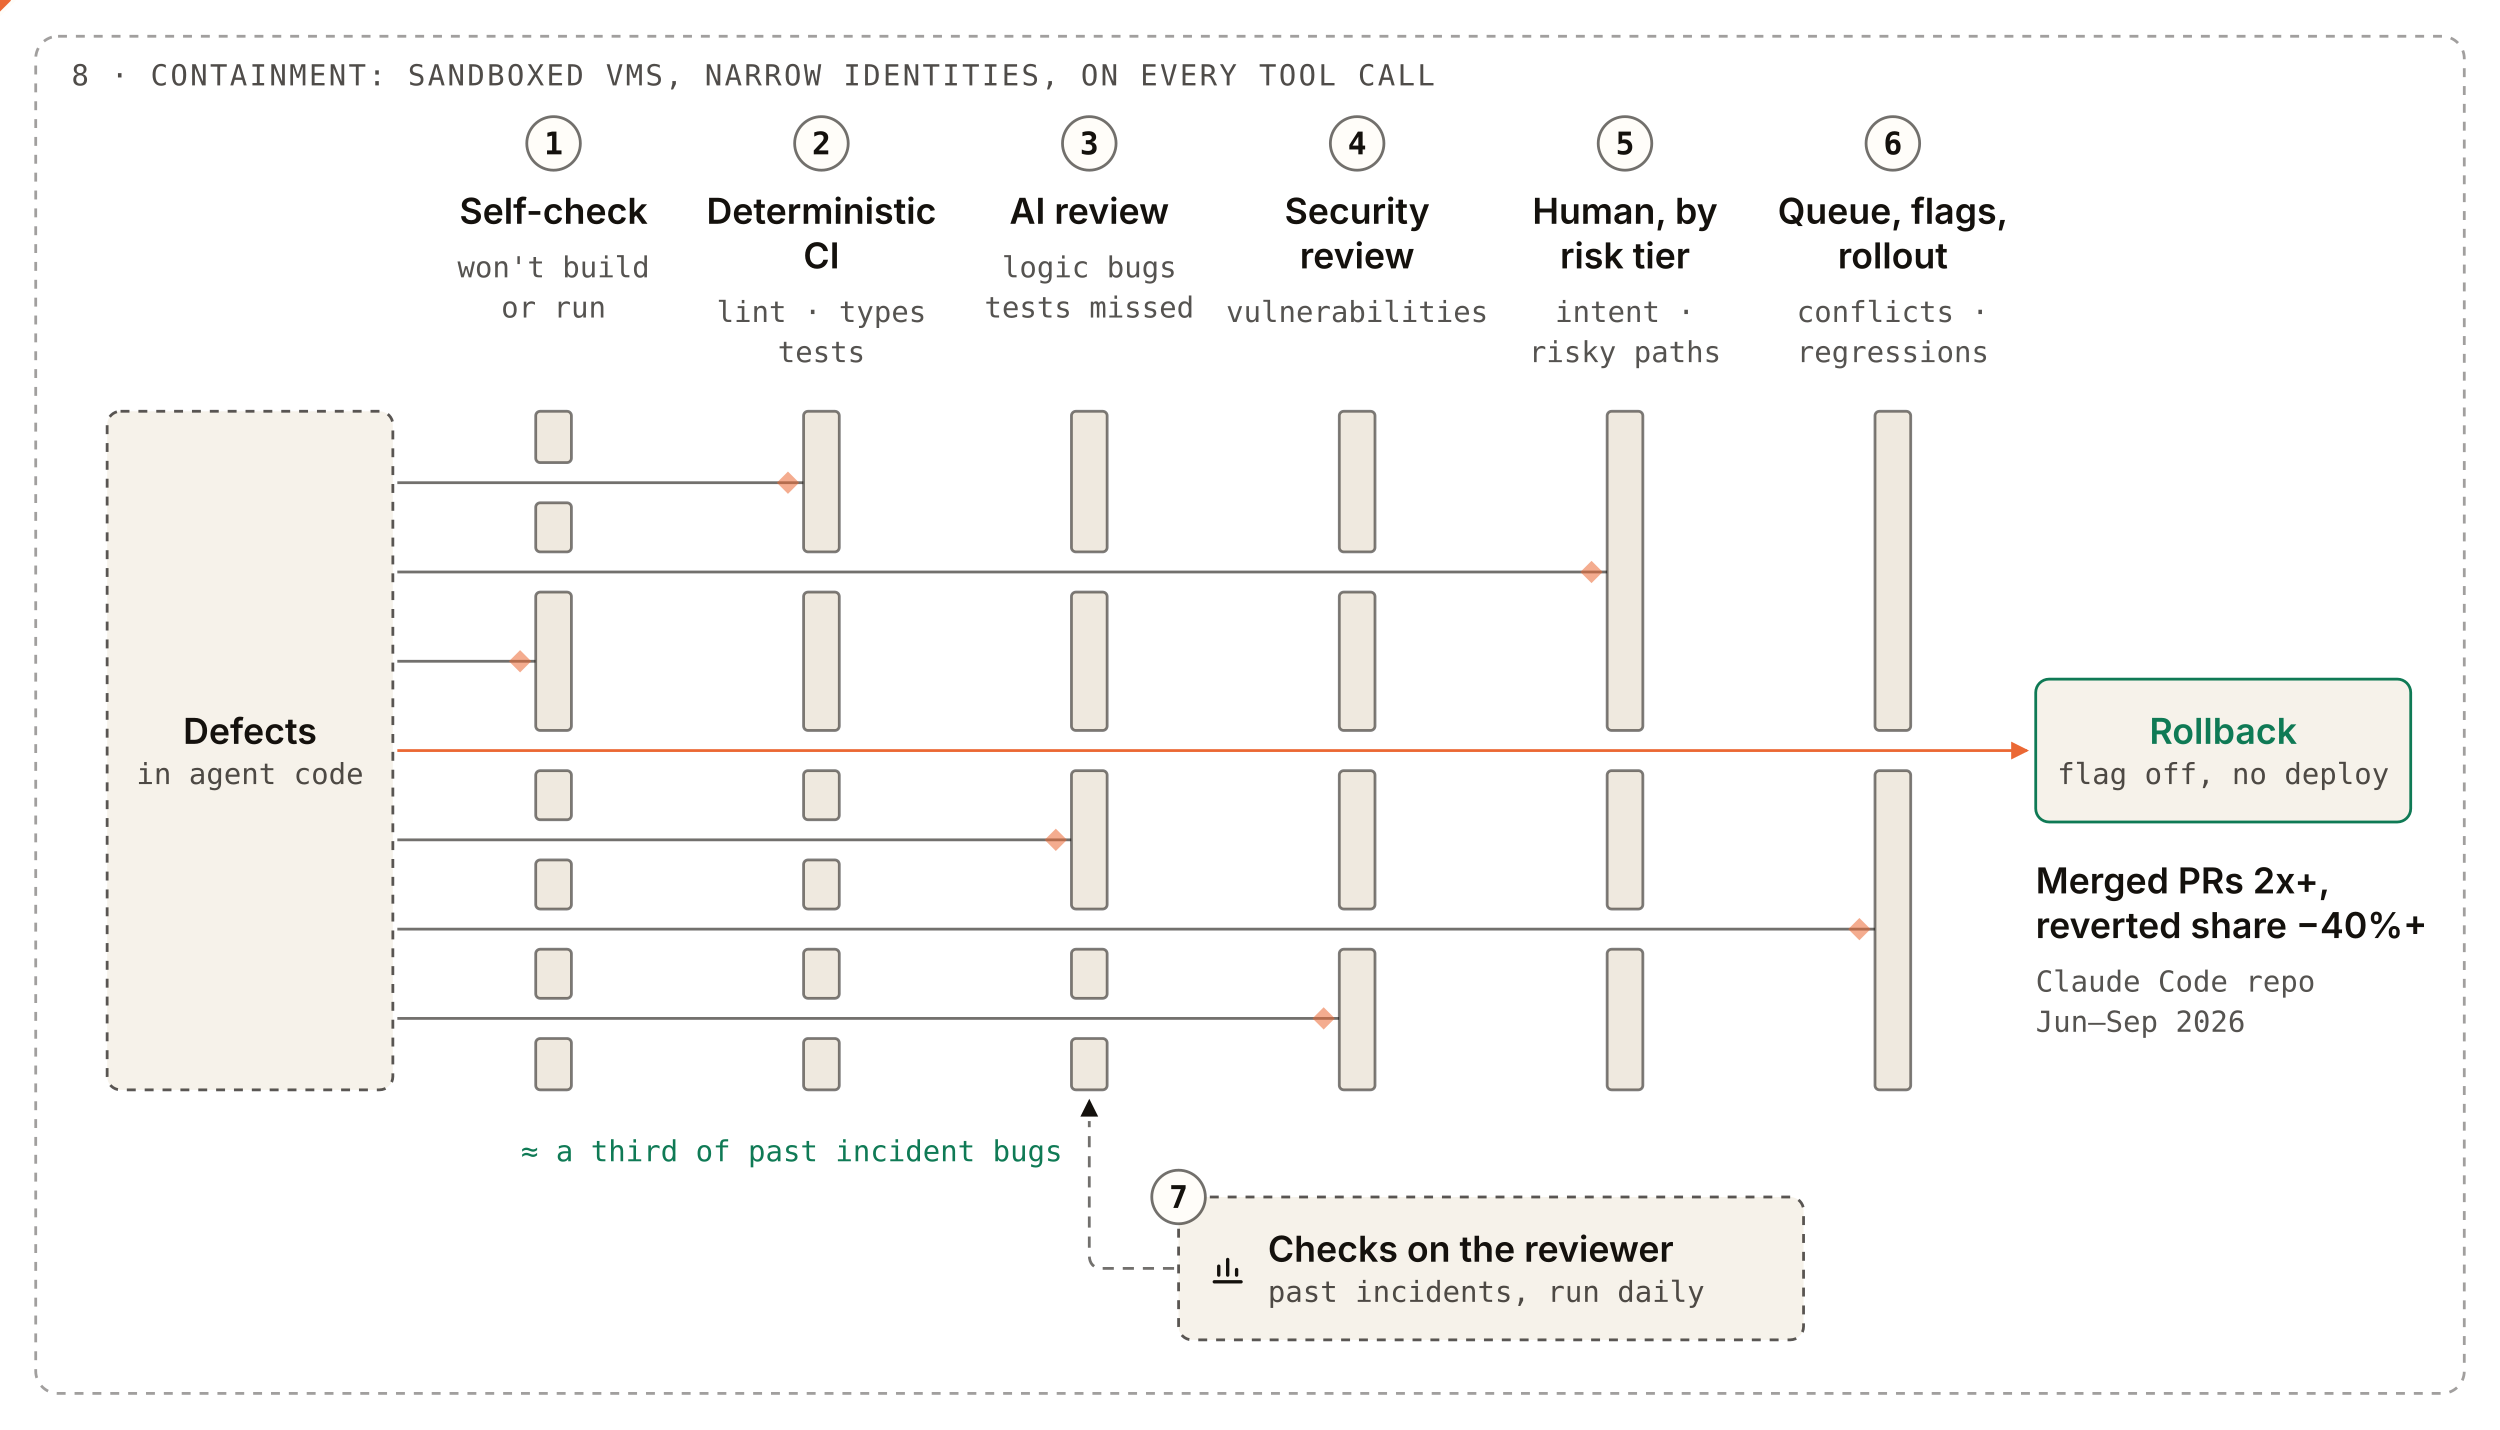
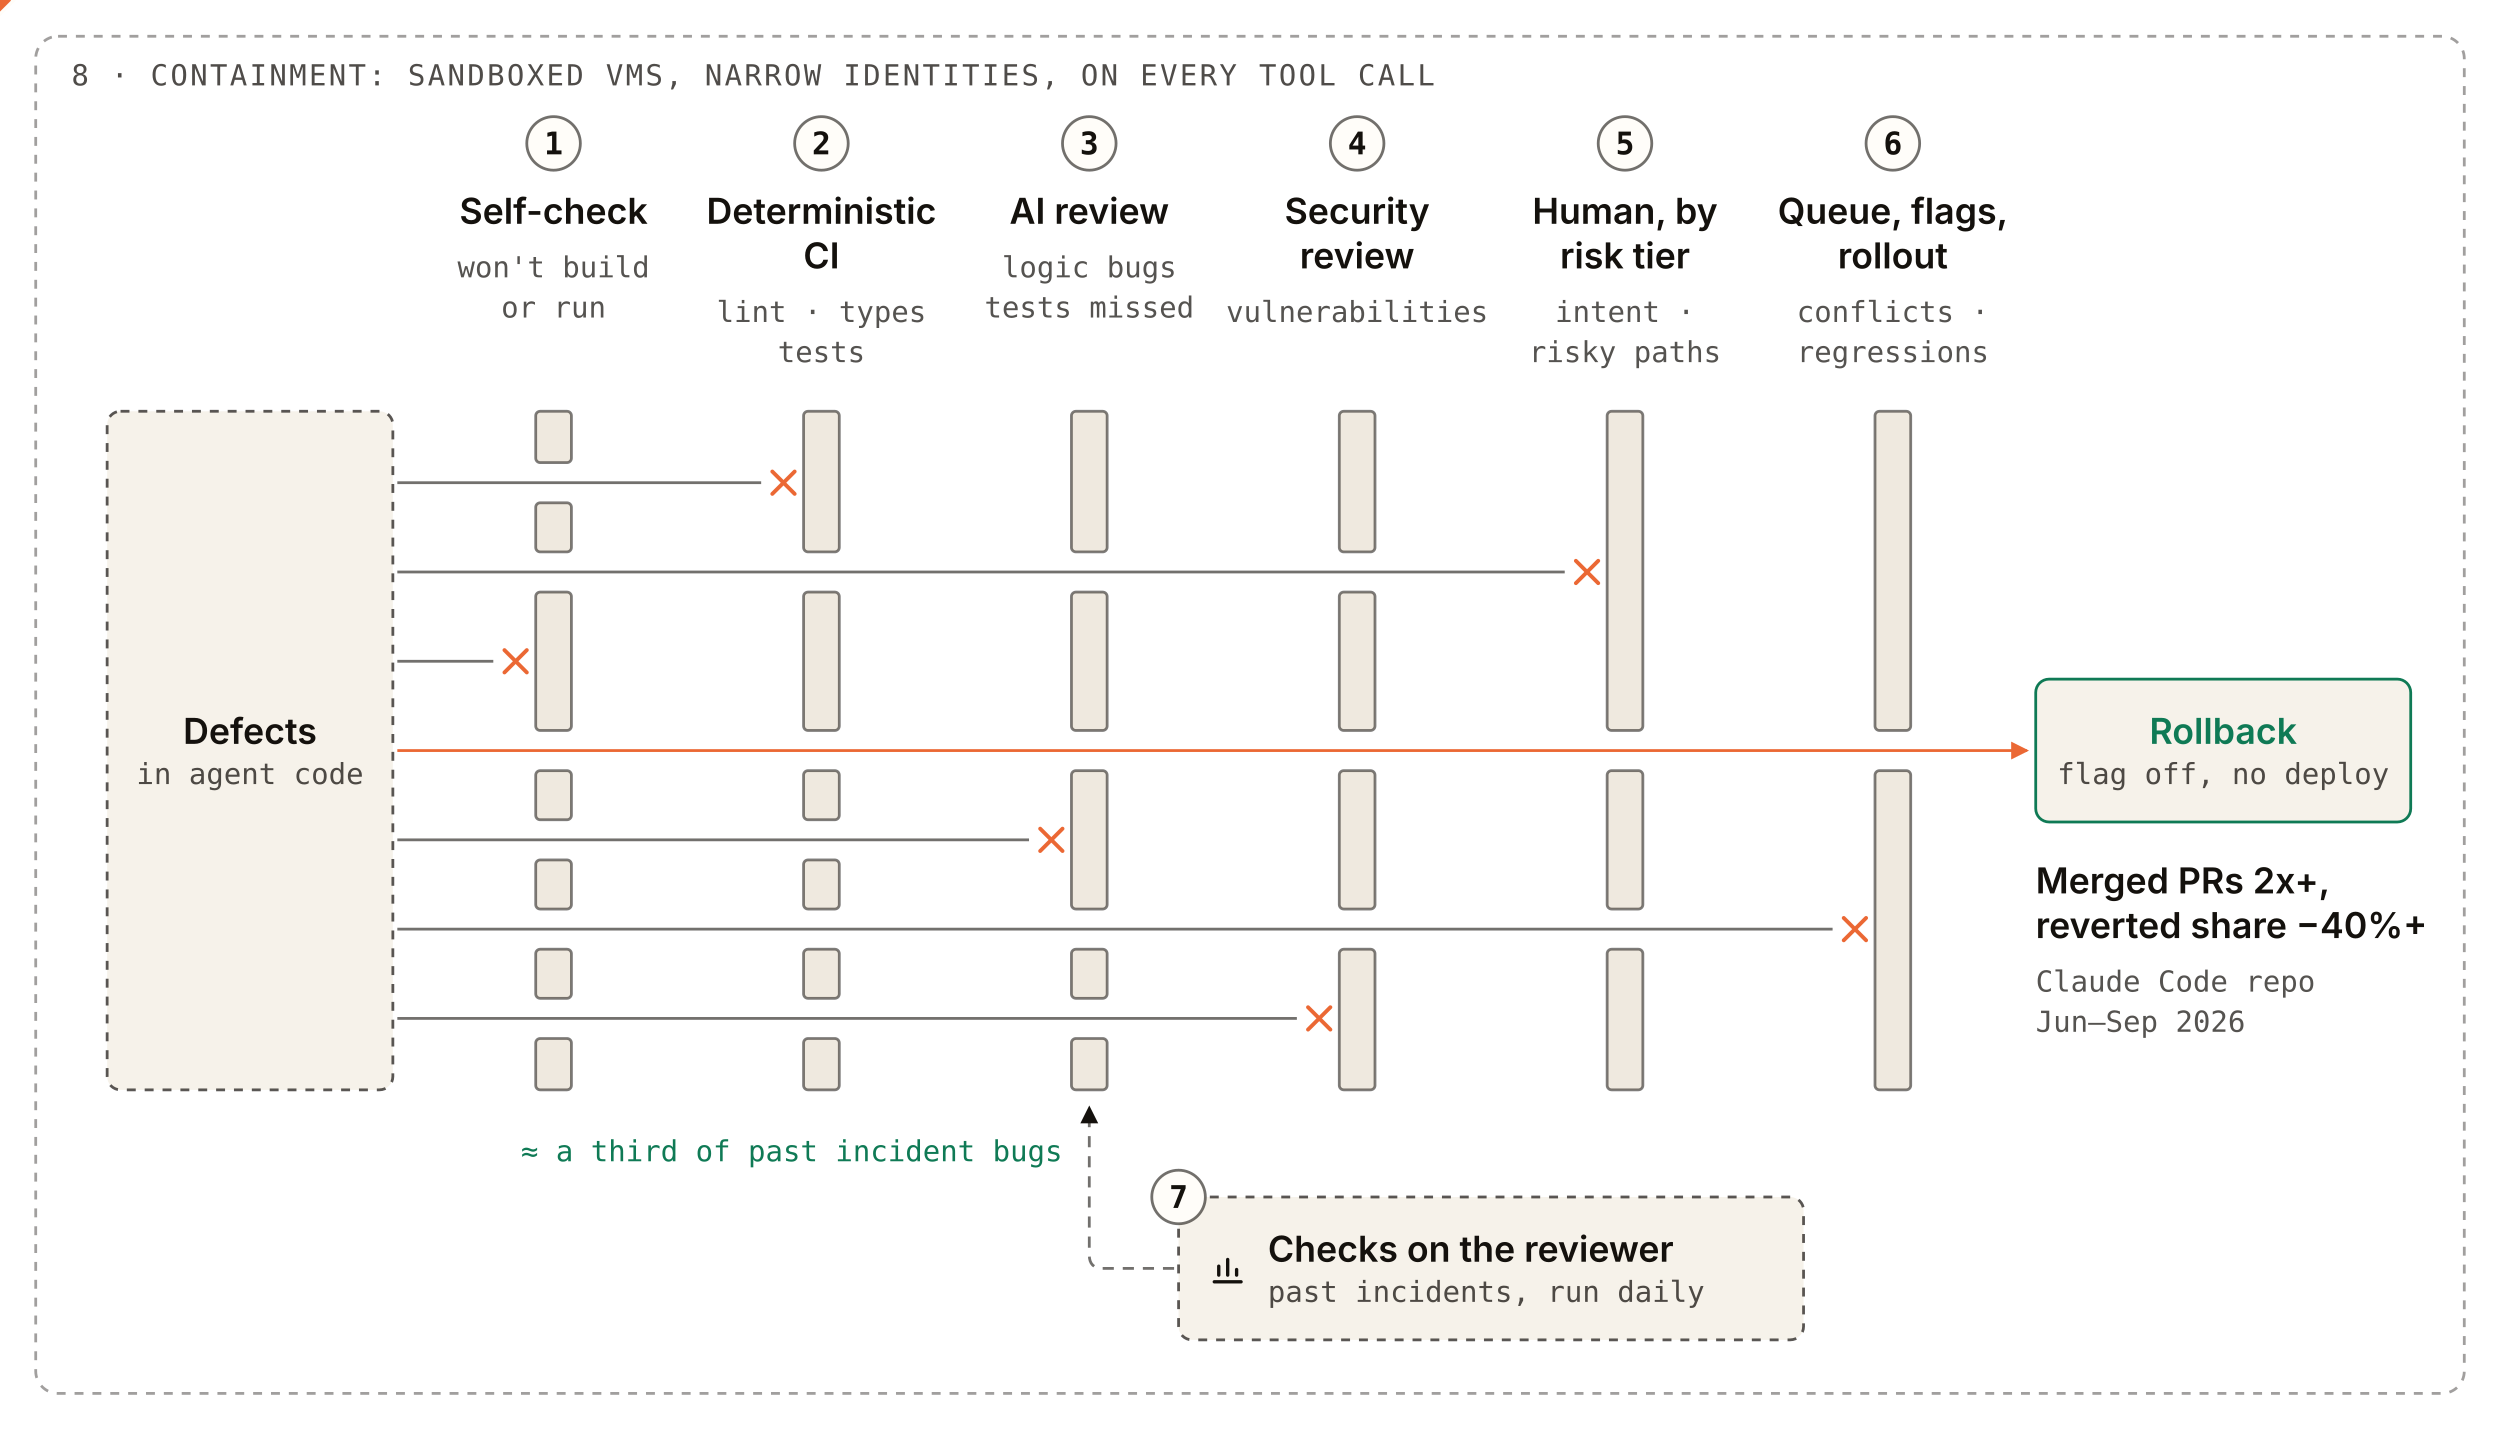
<svg xmlns="http://www.w3.org/2000/svg" viewBox="0 0 1120 640" width="960" height="549" color="#14110d" font-family="ui-sans-serif, system-ui, -apple-system, 'Segoe UI', Inter, Helvetica, Arial, sans-serif" role="img" aria-label="Defects in agent-written code enter on the left as seven packets and pass through six walls in order: the agent's self-check, deterministic CI, multi-agent AI review, security review, human approval by risk tier, and the merge queue with flags and staged rollout. Each wall has holes, and each stops one defect, so the count falls from seven to one; the counts are illustrative, not measured. Anthropic estimates the AI review would have caught about a third of past incident bugs. A seventh layer, a daily eval of past incidents, checks the AI reviewer itself. The one defect that slips through every wall reaches rollback, where a flag is switched off without a deploy. An eighth layer, containment, frames the whole flow: sandboxes and narrow identities limit what any agent can do. In the Claude Code repository from June to September 2026, merged pull requests more than doubled while the reverted share fell by more than 40%.">
  <style>text{user-select:none}</style>
  <g transform="translate(0,0)">
    <defs>
      <marker id="vs-head" markerWidth="8" markerHeight="8" refX="7" refY="4" orient="auto-start-reverse" markerUnits="userSpaceOnUse">
        <path d="M0,0 L8,4 L0,8 z" fill="currentColor" />
      </marker>
      <marker id="vs-head-accent" markerWidth="8" markerHeight="8" refX="7" refY="4" orient="auto-start-reverse" markerUnits="userSpaceOnUse">
        <path d="M0,0 L8,4 L0,8 z" fill="#0f7a55" />
      </marker>
      <marker id="vs-head-request" markerWidth="8" markerHeight="8" refX="7" refY="4" orient="auto-start-reverse" markerUnits="userSpaceOnUse">
        <path d="M0,0 L8,4 L0,8 z" fill="#2a78d6" />
      </marker>
      <marker id="vs-head-response" markerWidth="8" markerHeight="8" refX="7" refY="4" orient="auto-start-reverse" markerUnits="userSpaceOnUse">
        <path d="M0,0 L8,4 L0,8 z" fill="#0f7a55" />
      </marker>
      <marker id="vs-head-change" markerWidth="8" markerHeight="8" refX="7" refY="4" orient="auto-start-reverse" markerUnits="userSpaceOnUse">
        <path d="M0,0 L8,4 L0,8 z" fill="#eb6834" />
      </marker>
    </defs>
    <g data-uipack="group">
      <g class="uipack__group-frame">
        <rect x="16" y="16" width="1088" height="608" rx="10" fill="none" stroke="currentColor" stroke-opacity="0.4" stroke-width="1.25" stroke-dasharray="4 4" />
        <text x="32" y="38" font-size="13" font-family="ui-monospace, SFMono-Regular, Menlo, Consolas, monospace" letter-spacing=".08em" fill="currentColor" fill-opacity="0.75">8 · CONTAINMENT: SANDBOXED VMS, NARROW IDENTITIES, ON EVERY TOOL CALL</text>
      </g>
      <g>
        <g data-uipack="badge">
          <circle cx="248" cy="64" r="12" fill="#fffdf9" stroke="currentColor" stroke-opacity="0.6" stroke-width="1.25" />
          <text x="248" y="68.9" text-anchor="middle" font-size="14" font-family="ui-monospace, SFMono-Regular, Menlo, Consolas, monospace" font-weight="600" fill="currentColor">1</text>
        </g>
        <text x="248" y="100" font-size="16" font-family="ui-sans-serif, system-ui, -apple-system, 'Segoe UI', Inter, Helvetica, Arial, sans-serif" font-weight="600" text-anchor="middle" fill="currentColor" fill-opacity="1">Self-check</text>
        <text x="248" y="124" font-size="13" font-family="ui-monospace, SFMono-Regular, Menlo, Consolas, monospace" font-weight="400" text-anchor="middle" fill="currentColor" fill-opacity="0.72">won't build</text>
        <text x="248" y="142" font-size="13" font-family="ui-monospace, SFMono-Regular, Menlo, Consolas, monospace" font-weight="400" text-anchor="middle" fill="currentColor" fill-opacity="0.72">or run</text>
      </g>
      <g>
        <g data-uipack="badge">
          <circle cx="368" cy="64" r="12" fill="#fffdf9" stroke="currentColor" stroke-opacity="0.6" stroke-width="1.25" />
          <text x="368" y="68.9" text-anchor="middle" font-size="14" font-family="ui-monospace, SFMono-Regular, Menlo, Consolas, monospace" font-weight="600" fill="currentColor">2</text>
        </g>
        <text x="368" y="100" font-size="16" font-family="ui-sans-serif, system-ui, -apple-system, 'Segoe UI', Inter, Helvetica, Arial, sans-serif" font-weight="600" text-anchor="middle" fill="currentColor" fill-opacity="1">Deterministic</text>
        <text x="368" y="120" font-size="16" font-family="ui-sans-serif, system-ui, -apple-system, 'Segoe UI', Inter, Helvetica, Arial, sans-serif" font-weight="600" text-anchor="middle" fill="currentColor" fill-opacity="1">CI</text>
        <text x="368" y="144" font-size="13" font-family="ui-monospace, SFMono-Regular, Menlo, Consolas, monospace" font-weight="400" text-anchor="middle" fill="currentColor" fill-opacity="0.72">lint · types</text>
        <text x="368" y="162" font-size="13" font-family="ui-monospace, SFMono-Regular, Menlo, Consolas, monospace" font-weight="400" text-anchor="middle" fill="currentColor" fill-opacity="0.72">tests</text>
      </g>
      <g>
        <g data-uipack="badge">
          <circle cx="488" cy="64" r="12" fill="#fffdf9" stroke="currentColor" stroke-opacity="0.6" stroke-width="1.25" />
          <text x="488" y="68.9" text-anchor="middle" font-size="14" font-family="ui-monospace, SFMono-Regular, Menlo, Consolas, monospace" font-weight="600" fill="currentColor">3</text>
        </g>
        <text x="488" y="100" font-size="16" font-family="ui-sans-serif, system-ui, -apple-system, 'Segoe UI', Inter, Helvetica, Arial, sans-serif" font-weight="600" text-anchor="middle" fill="currentColor" fill-opacity="1">AI review</text>
        <text x="488" y="124" font-size="13" font-family="ui-monospace, SFMono-Regular, Menlo, Consolas, monospace" font-weight="400" text-anchor="middle" fill="currentColor" fill-opacity="0.72">logic bugs</text>
        <text x="488" y="142" font-size="13" font-family="ui-monospace, SFMono-Regular, Menlo, Consolas, monospace" font-weight="400" text-anchor="middle" fill="currentColor" fill-opacity="0.72">tests missed</text>
      </g>
      <g>
        <g data-uipack="badge">
          <circle cx="608" cy="64" r="12" fill="#fffdf9" stroke="currentColor" stroke-opacity="0.6" stroke-width="1.25" />
          <text x="608" y="68.9" text-anchor="middle" font-size="14" font-family="ui-monospace, SFMono-Regular, Menlo, Consolas, monospace" font-weight="600" fill="currentColor">4</text>
        </g>
        <text x="608" y="100" font-size="16" font-family="ui-sans-serif, system-ui, -apple-system, 'Segoe UI', Inter, Helvetica, Arial, sans-serif" font-weight="600" text-anchor="middle" fill="currentColor" fill-opacity="1">Security</text>
        <text x="608" y="120" font-size="16" font-family="ui-sans-serif, system-ui, -apple-system, 'Segoe UI', Inter, Helvetica, Arial, sans-serif" font-weight="600" text-anchor="middle" fill="currentColor" fill-opacity="1">review</text>
        <text x="608" y="144" font-size="13" font-family="ui-monospace, SFMono-Regular, Menlo, Consolas, monospace" font-weight="400" text-anchor="middle" fill="currentColor" fill-opacity="0.72">vulnerabilities</text>
      </g>
      <g>
        <g data-uipack="badge">
          <circle cx="728" cy="64" r="12" fill="#fffdf9" stroke="currentColor" stroke-opacity="0.6" stroke-width="1.25" />
          <text x="728" y="68.9" text-anchor="middle" font-size="14" font-family="ui-monospace, SFMono-Regular, Menlo, Consolas, monospace" font-weight="600" fill="currentColor">5</text>
        </g>
        <text x="728" y="100" font-size="16" font-family="ui-sans-serif, system-ui, -apple-system, 'Segoe UI', Inter, Helvetica, Arial, sans-serif" font-weight="600" text-anchor="middle" fill="currentColor" fill-opacity="1">Human, by</text>
        <text x="728" y="120" font-size="16" font-family="ui-sans-serif, system-ui, -apple-system, 'Segoe UI', Inter, Helvetica, Arial, sans-serif" font-weight="600" text-anchor="middle" fill="currentColor" fill-opacity="1">risk tier</text>
        <text x="728" y="144" font-size="13" font-family="ui-monospace, SFMono-Regular, Menlo, Consolas, monospace" font-weight="400" text-anchor="middle" fill="currentColor" fill-opacity="0.72">intent ·</text>
        <text x="728" y="162" font-size="13" font-family="ui-monospace, SFMono-Regular, Menlo, Consolas, monospace" font-weight="400" text-anchor="middle" fill="currentColor" fill-opacity="0.72">risky paths</text>
      </g>
      <g>
        <g data-uipack="badge">
          <circle cx="848" cy="64" r="12" fill="#fffdf9" stroke="currentColor" stroke-opacity="0.6" stroke-width="1.25" />
          <text x="848" y="68.9" text-anchor="middle" font-size="14" font-family="ui-monospace, SFMono-Regular, Menlo, Consolas, monospace" font-weight="600" fill="currentColor">6</text>
        </g>
        <text x="848" y="100" font-size="16" font-family="ui-sans-serif, system-ui, -apple-system, 'Segoe UI', Inter, Helvetica, Arial, sans-serif" font-weight="600" text-anchor="middle" fill="currentColor" fill-opacity="1">Queue, flags,</text>
        <text x="848" y="120" font-size="16" font-family="ui-sans-serif, system-ui, -apple-system, 'Segoe UI', Inter, Helvetica, Arial, sans-serif" font-weight="600" text-anchor="middle" fill="currentColor" fill-opacity="1">rollout</text>
        <text x="848" y="144" font-size="13" font-family="ui-monospace, SFMono-Regular, Menlo, Consolas, monospace" font-weight="400" text-anchor="middle" fill="currentColor" fill-opacity="0.72">conflicts ·</text>
        <text x="848" y="162" font-size="13" font-family="ui-monospace, SFMono-Regular, Menlo, Consolas, monospace" font-weight="400" text-anchor="middle" fill="currentColor" fill-opacity="0.72">regressions</text>
      </g>
      <g data-uipack="node">
        <rect x="48" y="184" width="128" height="304" rx="6" fill="#f6f2ea" stroke="currentColor" stroke-opacity="0.7" stroke-width="1.25" stroke-dasharray="4 4" />
        <path class="uipack__touch-target" d="M 48 184 h 128 v 304 h -128 Z" fill="transparent" stroke="none" aria-hidden="true" />
        <text x="112" y="333" text-anchor="middle" font-size="16" font-weight="600" fill="currentColor">Defects</text>
        <text x="112" y="351" text-anchor="middle" font-size="13" font-family="ui-monospace, SFMono-Regular, Menlo, Consolas, monospace" fill="currentColor" fill-opacity="0.75">in agent code</text>
      </g>
      <g>
-         <path data-uipack="connector" d="M178,216 L360,216" fill="none" stroke="currentColor" stroke-opacity="0.6" stroke-width="1.25" />
-         <path d="M353,211 L358,216 L353,221 L348,216 z" fill="#eb6834" fill-opacity="0.55" />
+         <path data-uipack="connector" d="M178,216 L341,216" fill="none" stroke="currentColor" stroke-opacity="0.6" stroke-width="1.25" />
+         <g data-uipack="cross" stroke="#eb6834" stroke-opacity="1" stroke-width="1.75" stroke-linecap="round" aria-hidden="true">
+           <line x1="346" y1="211" x2="356" y2="221" />
+           <line x1="346" y1="221" x2="356" y2="211" />
+         </g>
        <g data-uipack="packet" data-kind="change">
          <g>
            <path d="M0,-6 L6,0 L0,6 L-6,0 Z" fill="#eb6834" stroke="#fffdf9" stroke-width="1.5" />
-             <animateTransform attributeName="transform" type="scale" dur="1.24s" begin="0s" repeatCount="indefinite" calcMode="spline" values="0;1.2;1;1;0" keyTimes="0;0.12;0.2;0.8;1" keySplines="0.2 0.9 0.3 1;0.4 0 0.6 1;0 0 1 1;0.6 0 0.9 0.4" />
-           </g>
-           <animateMotion dur="1.24s" begin="0s" repeatCount="indefinite" path="M183,216 L350,216" calcMode="linear" />
-         </g>
-       </g>
-       <g>
-         <path data-uipack="connector" d="M178,256 L720,256" fill="none" stroke="currentColor" stroke-opacity="0.6" stroke-width="1.25" />
-         <path d="M713,251 L718,256 L713,261 L708,256 z" fill="#eb6834" fill-opacity="0.55" />
+             <animateTransform attributeName="transform" type="scale" dur="1.113s" begin="0s" repeatCount="indefinite" calcMode="spline" values="0;1.2;1;1;0" keyTimes="0;0.12;0.2;0.8;1" keySplines="0.2 0.9 0.3 1;0.4 0 0.6 1;0 0 1 1;0.6 0 0.9 0.4" />
+           </g>
+           <animateMotion dur="1.113s" begin="0s" repeatCount="indefinite" path="M183,216 L331,216" calcMode="linear" />
+         </g>
+       </g>
+       <g>
+         <path data-uipack="connector" d="M178,256 L701,256" fill="none" stroke="currentColor" stroke-opacity="0.6" stroke-width="1.25" />
+         <g data-uipack="cross" stroke="#eb6834" stroke-opacity="1" stroke-width="1.75" stroke-linecap="round" aria-hidden="true">
+           <line x1="706" y1="251" x2="716" y2="261" />
+           <line x1="706" y1="261" x2="716" y2="251" />
+         </g>
        <g data-uipack="packet" data-kind="change">
          <g>
            <path d="M0,-6 L6,0 L0,6 L-6,0 Z" fill="#eb6834" stroke="#fffdf9" stroke-width="1.5" />
-             <animateTransform attributeName="transform" type="scale" dur="3.64s" begin="-0.7s" repeatCount="indefinite" calcMode="spline" values="0;1.2;1;1;0" keyTimes="0;0.046;0.077;0.912;1" keySplines="0.2 0.9 0.3 1;0.4 0 0.6 1;0 0 1 1;0.6 0 0.9 0.4" />
-           </g>
-           <animateMotion dur="3.64s" begin="-0.7s" repeatCount="indefinite" path="M183,256 L710,256" calcMode="linear" />
-         </g>
-       </g>
-       <g>
-         <path data-uipack="connector" d="M178,296 L240,296" fill="none" stroke="currentColor" stroke-opacity="0.6" stroke-width="1.25" />
-         <path d="M233,291 L238,296 L233,301 L228,296 z" fill="#eb6834" fill-opacity="0.55" />
+             <animateTransform attributeName="transform" type="scale" dur="3.513s" begin="-0.7s" repeatCount="indefinite" calcMode="spline" values="0;1.2;1;1;0" keyTimes="0;0.048;0.08;0.909;1" keySplines="0.2 0.9 0.3 1;0.4 0 0.6 1;0 0 1 1;0.6 0 0.9 0.4" />
+           </g>
+           <animateMotion dur="3.513s" begin="-0.7s" repeatCount="indefinite" path="M183,256 L691,256" calcMode="linear" />
+         </g>
+       </g>
+       <g>
+         <path data-uipack="connector" d="M178,296 L221,296" fill="none" stroke="currentColor" stroke-opacity="0.6" stroke-width="1.25" />
+         <g data-uipack="cross" stroke="#eb6834" stroke-opacity="1" stroke-width="1.75" stroke-linecap="round" aria-hidden="true">
+           <line x1="226" y1="291" x2="236" y2="301" />
+           <line x1="226" y1="301" x2="236" y2="291" />
+         </g>
      </g>
      <g>
        <path data-uipack="connector" data-flow="slip" data-kind="change" d="M178,336 L908,336" fill="none" stroke="#eb6834" stroke-opacity="1" stroke-width="1.25" marker-end="url(#vs-head-change)" />
        <g data-uipack="packet" data-flow="slip" data-kind="change">
          <g>
            <path d="M0,-6 L6,0 L0,6 L-6,0 Z" fill="#eb6834" stroke="#fffdf9" stroke-width="1.5" />
            <animateTransform attributeName="transform" type="scale" dur="4.907s" begin="0s" repeatCount="indefinite" calcMode="spline" values="0;1.2;1;1;0" keyTimes="0;0.034;0.057;0.935;1" keySplines="0.2 0.9 0.3 1;0.4 0 0.6 1;0 0 1 1;0.6 0 0.9 0.4" />
          </g>
          <animateMotion dur="4.907s" begin="0s" repeatCount="indefinite" path="M183,336 L900,336" calcMode="linear" />
        </g>
        <g data-uipack="packet" data-flow="slip" data-kind="change">
          <g>
            <path d="M0,-6 L6,0 L0,6 L-6,0 Z" fill="#eb6834" stroke="#fffdf9" stroke-width="1.5" />
            <animateTransform attributeName="transform" type="scale" dur="4.907s" begin="-2.453s" repeatCount="indefinite" calcMode="spline" values="0;1.2;1;1;0" keyTimes="0;0.034;0.057;0.935;1" keySplines="0.2 0.9 0.3 1;0.4 0 0.6 1;0 0 1 1;0.6 0 0.9 0.4" />
          </g>
          <animateMotion dur="4.907s" begin="-2.453s" repeatCount="indefinite" path="M183,336 L900,336" calcMode="linear" />
        </g>
      </g>
      <g>
-         <path data-uipack="connector" d="M178,376 L480,376" fill="none" stroke="currentColor" stroke-opacity="0.6" stroke-width="1.25" />
-         <path d="M473,371 L478,376 L473,381 L468,376 z" fill="#eb6834" fill-opacity="0.55" />
-       </g>
-       <g>
-         <path data-uipack="connector" d="M178,416 L840,416" fill="none" stroke="currentColor" stroke-opacity="0.6" stroke-width="1.25" />
-         <path d="M833,411 L838,416 L833,421 L828,416 z" fill="#eb6834" fill-opacity="0.55" />
+         <path data-uipack="connector" d="M178,376 L461,376" fill="none" stroke="currentColor" stroke-opacity="0.6" stroke-width="1.25" />
+         <g data-uipack="cross" stroke="#eb6834" stroke-opacity="1" stroke-width="1.75" stroke-linecap="round" aria-hidden="true">
+           <line x1="466" y1="371" x2="476" y2="381" />
+           <line x1="466" y1="381" x2="476" y2="371" />
+         </g>
+       </g>
+       <g>
+         <path data-uipack="connector" d="M178,416 L821,416" fill="none" stroke="currentColor" stroke-opacity="0.6" stroke-width="1.25" />
+         <g data-uipack="cross" stroke="#eb6834" stroke-opacity="1" stroke-width="1.75" stroke-linecap="round" aria-hidden="true">
+           <line x1="826" y1="411" x2="836" y2="421" />
+           <line x1="826" y1="421" x2="836" y2="411" />
+         </g>
        <g data-uipack="packet" data-kind="change">
          <g>
            <path d="M0,-6 L6,0 L0,6 L-6,0 Z" fill="#eb6834" stroke="#fffdf9" stroke-width="1.5" />
-             <animateTransform attributeName="transform" type="scale" dur="4.44s" begin="-3.5s" repeatCount="indefinite" calcMode="spline" values="0;1.2;1;1;0" keyTimes="0;0.038;0.063;0.928;1" keySplines="0.2 0.9 0.3 1;0.4 0 0.6 1;0 0 1 1;0.6 0 0.9 0.4" />
-           </g>
-           <animateMotion dur="4.44s" begin="-3.5s" repeatCount="indefinite" path="M183,416 L830,416" calcMode="linear" />
-         </g>
-       </g>
-       <g>
-         <path data-uipack="connector" d="M178,456 L600,456" fill="none" stroke="currentColor" stroke-opacity="0.6" stroke-width="1.25" />
-         <path d="M593,451 L598,456 L593,461 L588,456 z" fill="#eb6834" fill-opacity="0.55" />
-       </g>
-       <g>
+             <animateTransform attributeName="transform" type="scale" dur="4.313s" begin="-3.5s" repeatCount="indefinite" calcMode="spline" values="0;1.2;1;1;0" keyTimes="0;0.039;0.065;0.926;1" keySplines="0.2 0.9 0.3 1;0.4 0 0.6 1;0 0 1 1;0.6 0 0.9 0.4" />
+           </g>
+           <animateMotion dur="4.313s" begin="-3.5s" repeatCount="indefinite" path="M183,416 L811,416" calcMode="linear" />
+         </g>
+       </g>
+       <g>
+         <path data-uipack="connector" d="M178,456 L581,456" fill="none" stroke="currentColor" stroke-opacity="0.6" stroke-width="1.25" />
+         <g data-uipack="cross" stroke="#eb6834" stroke-opacity="1" stroke-width="1.75" stroke-linecap="round" aria-hidden="true">
+           <line x1="586" y1="451" x2="596" y2="461" />
+           <line x1="586" y1="461" x2="596" y2="451" />
+         </g>
+       </g>
+       <g data-uipack="wall">
        <rect x="240" y="184" width="16" height="23" rx="2" fill="#efe9df" stroke="currentColor" stroke-opacity="0.55" stroke-width="1.25" />
        <rect x="240" y="225" width="16" height="22" rx="2" fill="#efe9df" stroke="currentColor" stroke-opacity="0.55" stroke-width="1.25" />
        <rect x="240" y="265" width="16" height="62" rx="2" fill="#efe9df" stroke="currentColor" stroke-opacity="0.55" stroke-width="1.25" />
        <rect x="240" y="345" width="16" height="22" rx="2" fill="#efe9df" stroke="currentColor" stroke-opacity="0.55" stroke-width="1.25" />
        <rect x="240" y="385" width="16" height="22" rx="2" fill="#efe9df" stroke="currentColor" stroke-opacity="0.55" stroke-width="1.25" />
        <rect x="240" y="425" width="16" height="22" rx="2" fill="#efe9df" stroke="currentColor" stroke-opacity="0.55" stroke-width="1.25" />
        <rect x="240" y="465" width="16" height="23" rx="2" fill="#efe9df" stroke="currentColor" stroke-opacity="0.55" stroke-width="1.25" />
      </g>
-       <g>
+       <g data-uipack="wall">
        <rect x="360" y="184" width="16" height="63" rx="2" fill="#efe9df" stroke="currentColor" stroke-opacity="0.55" stroke-width="1.25" />
        <rect x="360" y="265" width="16" height="62" rx="2" fill="#efe9df" stroke="currentColor" stroke-opacity="0.55" stroke-width="1.25" />
        <rect x="360" y="345" width="16" height="22" rx="2" fill="#efe9df" stroke="currentColor" stroke-opacity="0.55" stroke-width="1.25" />
        <rect x="360" y="385" width="16" height="22" rx="2" fill="#efe9df" stroke="currentColor" stroke-opacity="0.55" stroke-width="1.25" />
        <rect x="360" y="425" width="16" height="22" rx="2" fill="#efe9df" stroke="currentColor" stroke-opacity="0.55" stroke-width="1.25" />
        <rect x="360" y="465" width="16" height="23" rx="2" fill="#efe9df" stroke="currentColor" stroke-opacity="0.55" stroke-width="1.25" />
      </g>
-       <g>
+       <g data-uipack="wall">
        <rect x="480" y="184" width="16" height="63" rx="2" fill="#efe9df" stroke="currentColor" stroke-opacity="0.55" stroke-width="1.25" />
        <rect x="480" y="265" width="16" height="62" rx="2" fill="#efe9df" stroke="currentColor" stroke-opacity="0.55" stroke-width="1.25" />
        <rect x="480" y="345" width="16" height="62" rx="2" fill="#efe9df" stroke="currentColor" stroke-opacity="0.55" stroke-width="1.25" />
        <rect x="480" y="425" width="16" height="22" rx="2" fill="#efe9df" stroke="currentColor" stroke-opacity="0.55" stroke-width="1.25" />
        <rect x="480" y="465" width="16" height="23" rx="2" fill="#efe9df" stroke="currentColor" stroke-opacity="0.55" stroke-width="1.25" />
      </g>
-       <g>
+       <g data-uipack="wall">
        <rect x="600" y="184" width="16" height="63" rx="2" fill="#efe9df" stroke="currentColor" stroke-opacity="0.55" stroke-width="1.25" />
        <rect x="600" y="265" width="16" height="62" rx="2" fill="#efe9df" stroke="currentColor" stroke-opacity="0.55" stroke-width="1.25" />
        <rect x="600" y="345" width="16" height="62" rx="2" fill="#efe9df" stroke="currentColor" stroke-opacity="0.55" stroke-width="1.25" />
        <rect x="600" y="425" width="16" height="63" rx="2" fill="#efe9df" stroke="currentColor" stroke-opacity="0.55" stroke-width="1.25" />
      </g>
-       <g>
+       <g data-uipack="wall">
        <rect x="720" y="184" width="16" height="143" rx="2" fill="#efe9df" stroke="currentColor" stroke-opacity="0.55" stroke-width="1.25" />
        <rect x="720" y="345" width="16" height="62" rx="2" fill="#efe9df" stroke="currentColor" stroke-opacity="0.55" stroke-width="1.25" />
        <rect x="720" y="425" width="16" height="63" rx="2" fill="#efe9df" stroke="currentColor" stroke-opacity="0.55" stroke-width="1.25" />
      </g>
-       <g>
+       <g data-uipack="wall">
        <rect x="840" y="184" width="16" height="143" rx="2" fill="#efe9df" stroke="currentColor" stroke-opacity="0.55" stroke-width="1.25" />
        <rect x="840" y="345" width="16" height="143" rx="2" fill="#efe9df" stroke="currentColor" stroke-opacity="0.55" stroke-width="1.25" />
      </g>
      <g data-uipack="node" data-flow="slip">
        <rect x="912" y="304" width="168" height="64" rx="6" fill="#f6f2ea" stroke="#0f7a55" stroke-opacity="1" stroke-width="1.25" />
        <path class="uipack__touch-target" d="M 912 304 h 168 v 64 h -168 Z" fill="transparent" stroke="none" aria-hidden="true" />
        <text x="996" y="333" text-anchor="middle" font-size="16" font-weight="600" fill="#0f7a55">Rollback</text>
        <text x="996" y="351" text-anchor="middle" font-size="13" font-family="ui-monospace, SFMono-Regular, Menlo, Consolas, monospace" fill="currentColor" fill-opacity="0.75">flag off, no deploy</text>
      </g>
      <text x="912" y="400" font-size="16" font-family="ui-sans-serif, system-ui, -apple-system, 'Segoe UI', Inter, Helvetica, Arial, sans-serif" font-weight="600" text-anchor="start" fill="currentColor" fill-opacity="1">Merged PRs 2x+,</text>
      <text x="912" y="420" font-size="16" font-family="ui-sans-serif, system-ui, -apple-system, 'Segoe UI', Inter, Helvetica, Arial, sans-serif" font-weight="600" text-anchor="start" fill="currentColor" fill-opacity="1">reverted share −40%+</text>
      <text x="912" y="444" font-size="13" font-family="ui-monospace, SFMono-Regular, Menlo, Consolas, monospace" font-weight="400" text-anchor="start" fill="currentColor" fill-opacity="0.72">Claude Code repo</text>
      <text x="912" y="462" font-size="13" font-family="ui-monospace, SFMono-Regular, Menlo, Consolas, monospace" font-weight="400" text-anchor="start" fill="currentColor" fill-opacity="0.72">Jun–Sep 2026</text>
      <text x="476" y="520" font-size="13" font-family="ui-monospace, SFMono-Regular, Menlo, Consolas, monospace" font-weight="400" text-anchor="end" fill="#0f7a55" fill-opacity="1">≈ a third of past incident bugs</text>
-       <path data-uipack="connector" d="M526,568 L494,568 Q488,568 488,562 L488,502" fill="none" stroke="currentColor" stroke-opacity="0.6" stroke-width="1.25" stroke-dasharray="5 4" />
-       <path d="M484,500 L488,492 L492,500 z" fill="currentColor" />
+       <path data-uipack="connector" d="M526,568 L494,568 Q488,568 488,562 L488,496" fill="none" stroke="currentColor" stroke-opacity="0.6" stroke-width="1.25" stroke-dasharray="5 4" marker-end="url(#vs-head)" />
      <g data-uipack="node">
        <rect x="528" y="536" width="280" height="64" rx="6" fill="#f6f2ea" stroke="currentColor" stroke-opacity="0.7" stroke-width="1.25" stroke-dasharray="4 4" />
        <path class="uipack__touch-target" d="M 528 536 h 280 v 64 h -280 Z" fill="transparent" stroke="none" aria-hidden="true" />
        <g transform="translate(542, 560)" fill="none" stroke="currentColor" stroke-width="1.5" stroke-linecap="round" stroke-linejoin="round">
          <path d="M2 14h12M4 11V7M8 11V4M12 11V8.5" />
        </g>
        <text x="568" y="565" text-anchor="start" font-size="16" font-weight="600" fill="currentColor">Checks on the reviewer</text>
        <text x="568" y="583" text-anchor="start" font-size="13" font-family="ui-monospace, SFMono-Regular, Menlo, Consolas, monospace" fill="currentColor" fill-opacity="0.75">past incidents, run daily</text>
      </g>
      <g data-uipack="badge">
        <circle cx="528" cy="536" r="12" fill="#fffdf9" stroke="currentColor" stroke-opacity="0.6" stroke-width="1.25" />
        <text x="528" y="540.9" text-anchor="middle" font-size="14" font-family="ui-monospace, SFMono-Regular, Menlo, Consolas, monospace" font-weight="600" fill="currentColor">7</text>
      </g>
    </g>
  </g>
</svg>
